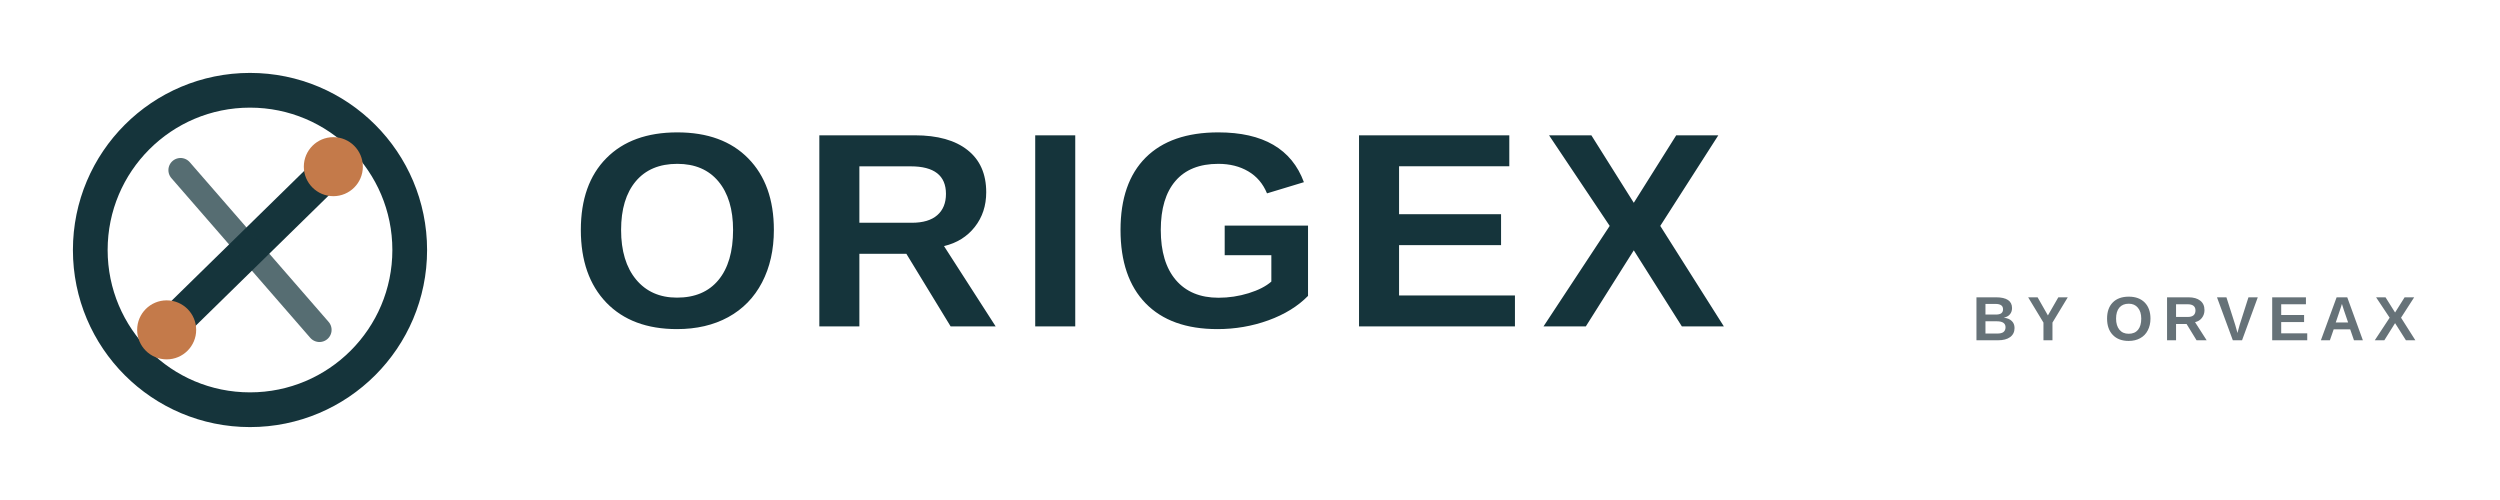
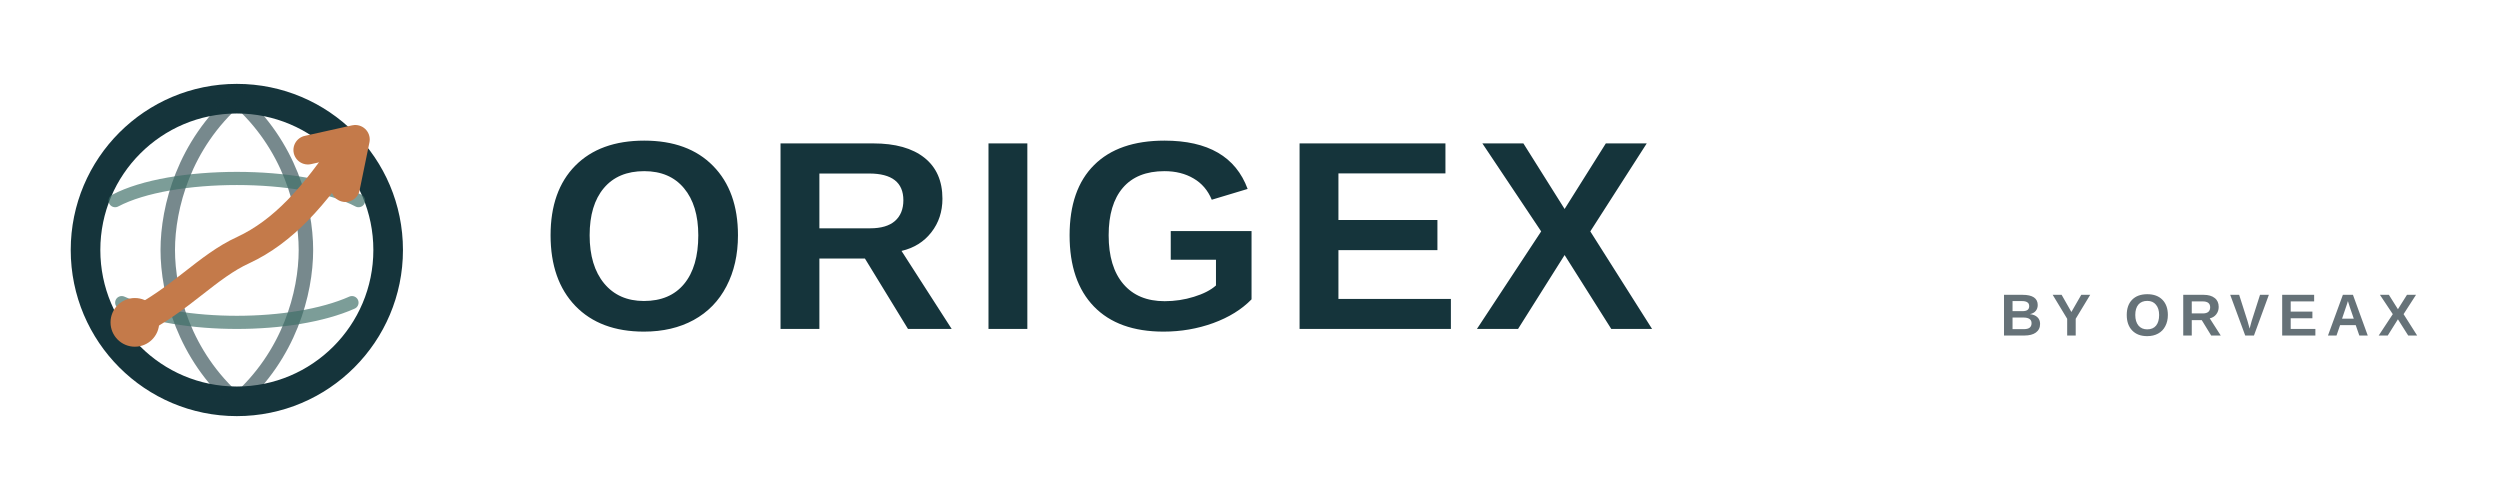
- <svg xmlns="http://www.w3.org/2000/svg" viewBox="0 0 360 72" role="img" aria-labelledby="title desc">
-   <g transform="translate(4 4)" color="#15343B">
-     <g fill="none" stroke="currentColor" stroke-linecap="round" stroke-linejoin="round">
-       <circle cx="32" cy="32" r="23" stroke-width="5" />
-       <path d="M20 43.5 44 20" stroke-width="5" />
-       <path d="M22 20.5 42 43.5" stroke-width="3.5" opacity=".72" />
+ <svg xmlns="http://www.w3.org/2000/svg" viewBox="0 0 380 76" role="img" aria-labelledby="title desc">
+   <g transform="translate(4 6)">
+     <g fill="none" stroke-linecap="round" stroke-linejoin="round">
+       <circle cx="32" cy="32" r="23" stroke="#15343B" stroke-width="4.5" />
+       <path d="M32 9c-8 7-10.5 16.5-10.5 23S24 48 32 55c8-7 10.5-16.5 10.5-23S40 16 32 9Z" stroke="#15343B" stroke-width="2.2" opacity=".58" />
+       <path d="M13.5 24.5C22 20 42 20 50.5 24.5M14.5 40c9 4 26 4 35 0" stroke="#3F6F68" stroke-width="2" opacity=".68" />
+       <path d="M16.5 43C23.5 39.5 27.5 34.5 33 32c6-2.8 10.8-8.1 16-16" stroke="#C47A4A" stroke-width="4.4" />
+       <path d="M42.8 16.8 50 15.2 48.5 22.5" stroke="#C47A4A" stroke-width="4.4" />
    </g>
-     <circle cx="20" cy="43.5" r="4.25" fill="#C47A4A" />
-     <circle cx="44" cy="20" r="4.25" fill="#C47A4A" />
+     <circle cx="16.5" cy="43" r="3.7" fill="#C47A4A" />
  </g>
-   <text x="82" y="47" fill="#15343B" font-family="Manrope, Arial, sans-serif" font-size="40" font-weight="750" letter-spacing="2.2">ORIGEX</text>
-   <text x="284" y="49" fill="#667278" font-family="Manrope, Arial, sans-serif" font-size="9" font-weight="700" letter-spacing="1.4">BY ORVEAX</text>
+   <text x="82" y="50" fill="#15343B" font-family="Manrope, Arial, sans-serif" font-size="41" font-weight="800" letter-spacing="2">ORIGEX</text>
+   <text x="304" y="51" fill="#667278" font-family="Manrope, Arial, sans-serif" font-size="9" font-weight="700" letter-spacing="1.35">BY ORVEAX</text>
</svg>
